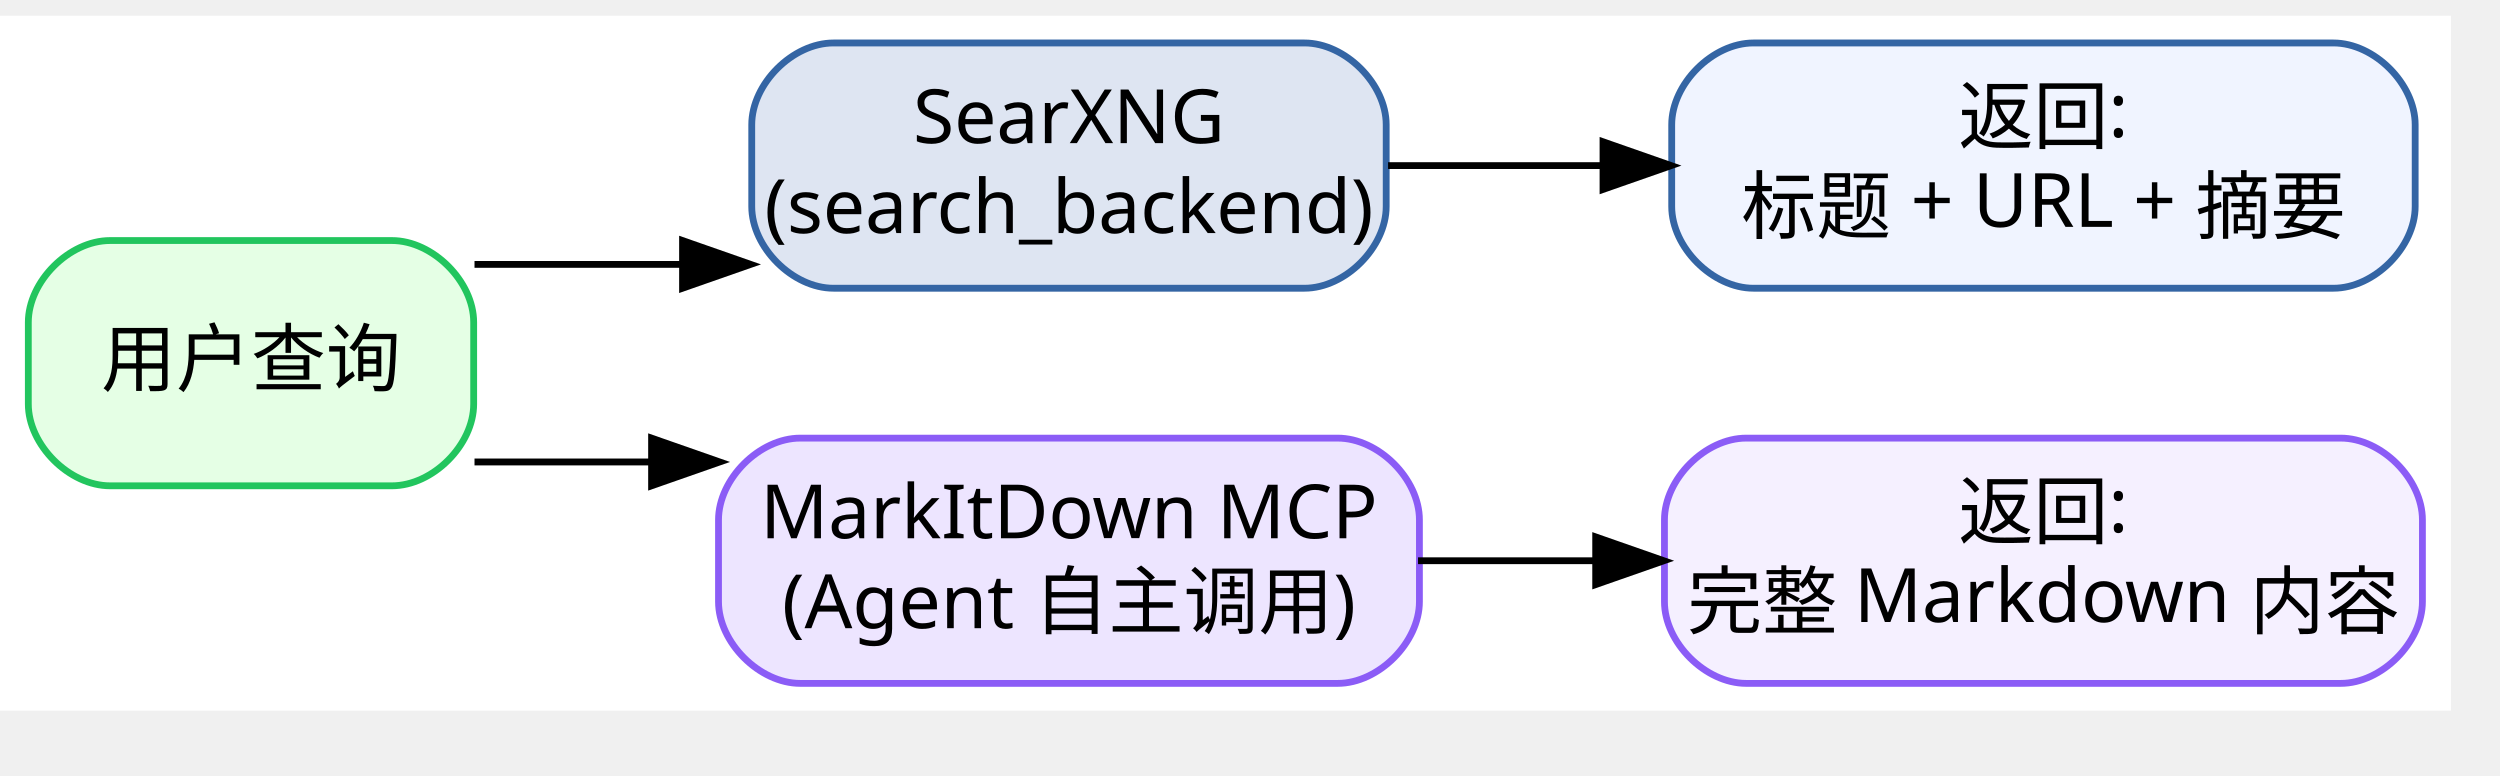
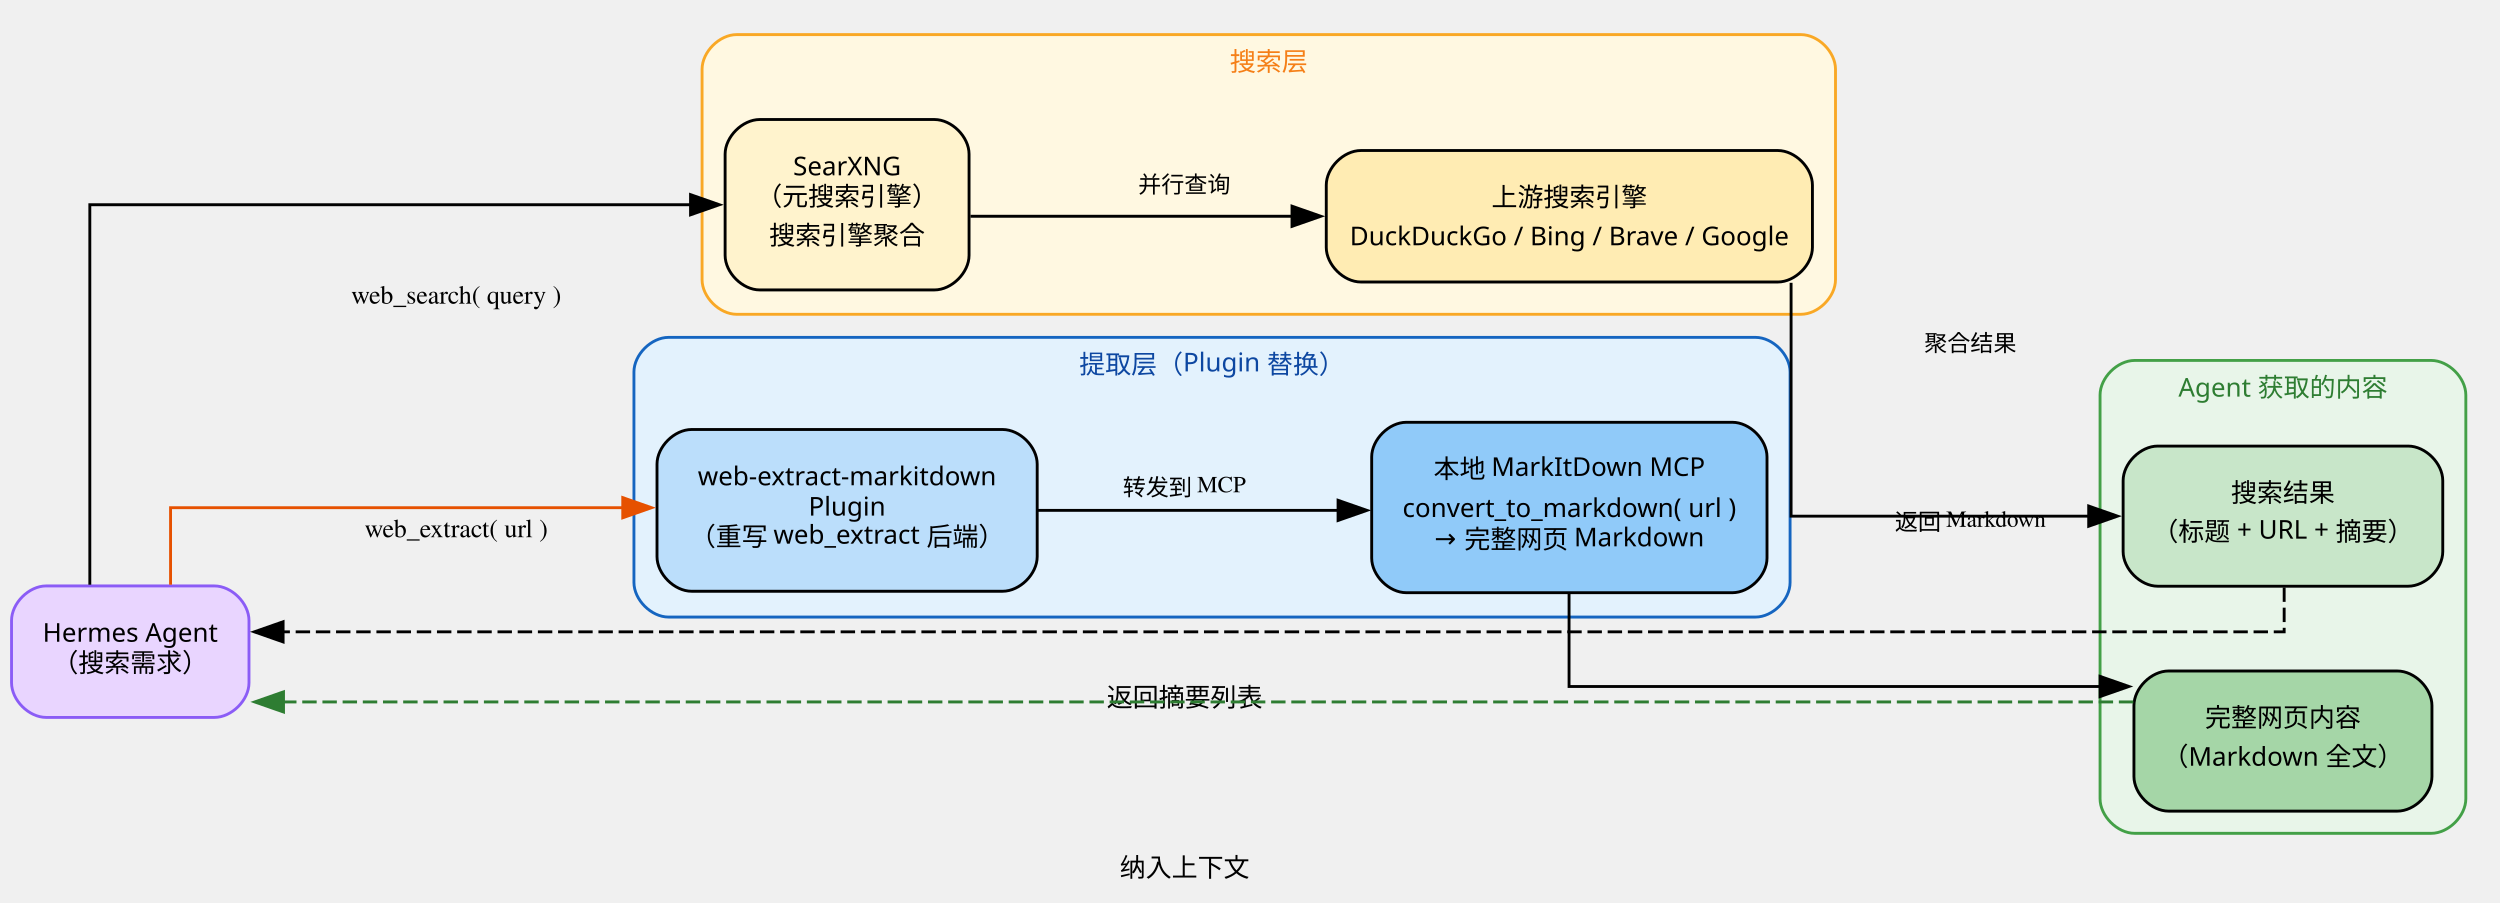
- <svg xmlns="http://www.w3.org/2000/svg" width="374pt" height="116pt" viewBox="7.20 7.20 366.95 109.20">
-   <g id="graph0" class="graph" transform="scale(1 1) rotate(0) translate(11.2 105.2)">
-     <polygon fill="#ffffff" stroke="transparent" points="-4,4 -4,-98 355.749,-98 355.749,4 -4,4" />
+ <svg xmlns="http://www.w3.org/2000/svg" width="867pt" height="313pt" viewBox="0.00 0.00 867.00 313.00">
+   <g id="graph0" class="graph" transform="scale(1 1) rotate(0) translate(4 309)">
+     <g id="clust1" class="cluster">
+       <path fill="#fff8e1" stroke="#f9a825" d="M251.48,-200C251.48,-200 620.55,-200 620.55,-200 626.55,-200 632.55,-206 632.55,-212 632.55,-212 632.55,-285 632.55,-285 632.55,-291 626.55,-297 620.55,-297 620.55,-297 251.48,-297 251.48,-297 245.48,-297 239.48,-291 239.48,-285 239.48,-285 239.48,-212 239.48,-212 239.48,-206 245.48,-200 251.48,-200" />
+       <text xml:space="preserve" text-anchor="middle" x="436.01" y="-284.45" font-family="sans-serif" font-size="9.00" fill="#f57f17">搜索层</text>
+     </g>
+     <g id="clust2" class="cluster">
+       <path fill="#e3f2fd" stroke="#1565c0" d="M227.85,-95C227.85,-95 604.8,-95 604.8,-95 610.8,-95 616.8,-101 616.8,-107 616.8,-107 616.8,-180 616.8,-180 616.8,-186 610.8,-192 604.8,-192 604.8,-192 227.85,-192 227.85,-192 221.85,-192 215.85,-186 215.85,-180 215.85,-180 215.85,-107 215.85,-107 215.85,-101 221.85,-95 227.85,-95" />
+       <text xml:space="preserve" text-anchor="middle" x="416.32" y="-179.45" font-family="sans-serif" font-size="9.00" fill="#0d47a1">提取层（Plugin 替换）</text>
+     </g>
+     <g id="clust3" class="cluster">
+       <path fill="#e8f5e9" stroke="#43a047" d="M736.3,-20C736.3,-20 839.15,-20 839.15,-20 845.15,-20 851.15,-26 851.15,-32 851.15,-32 851.15,-172 851.15,-172 851.15,-178 845.15,-184 839.15,-184 839.15,-184 736.3,-184 736.3,-184 730.3,-184 724.3,-178 724.3,-172 724.3,-172 724.3,-32 724.3,-32 724.3,-26 730.3,-20 736.3,-20" />
+       <text xml:space="preserve" text-anchor="middle" x="787.72" y="-171.45" font-family="sans-serif" font-size="9.00" fill="#2e7d32">Agent 获取的内容</text>
+     </g>
    <g id="node1" class="node">
-       <path fill="#e5ffe5" stroke="#22c55e" d="M53.526,-65C53.526,-65 12.157,-65 12.157,-65 6.157,-65 .157,-59 .157,-53 .157,-53 .157,-41 .157,-41 .157,-35 6.157,-29 12.157,-29 12.157,-29 53.526,-29 53.526,-29 59.526,-29 65.526,-35 65.526,-41 65.526,-41 65.526,-53 65.526,-53 65.526,-59 59.526,-65 53.526,-65" />
-       <text text-anchor="middle" x="32.842" y="-43.7" font-family="sans-serif" font-size="11.00" fill="#000000">用户查询</text>
+       <path fill="#e9d5ff" stroke="#8b5cf6" d="M70.35,-105.8C70.35,-105.8 12,-105.8 12,-105.8 6,-105.8 0,-99.8 0,-93.8 0,-93.8 0,-72.2 0,-72.2 0,-66.2 6,-60.2 12,-60.2 12,-60.2 70.35,-60.2 70.35,-60.2 76.35,-60.2 82.35,-66.2 82.35,-72.2 82.35,-72.2 82.35,-93.8 82.35,-93.8 82.35,-99.8 76.35,-105.8 70.35,-105.8" />
+       <text xml:space="preserve" text-anchor="middle" x="41.17" y="-86.45" font-family="sans-serif" font-size="9.00">Hermes Agent</text>
+       <text xml:space="preserve" text-anchor="middle" x="41.17" y="-75.95" font-family="sans-serif" font-size="9.00">（搜索需求）</text>
    </g>
    <g id="node2" class="node">
-       <path fill="#dee5f2" stroke="#3465a4" d="M187.465,-94C187.465,-94 118.341,-94 118.341,-94 112.341,-94 106.341,-88 106.341,-82 106.341,-82 106.341,-70 106.341,-70 106.341,-64 112.341,-58 118.341,-58 118.341,-58 187.465,-58 187.465,-58 193.465,-58 199.465,-64 199.465,-70 199.465,-70 199.465,-82 199.465,-82 199.465,-88 193.465,-94 187.465,-94" />
-       <text text-anchor="middle" x="152.903" y="-79.3" font-family="sans-serif" font-size="11.00" fill="#000000">SearXNG</text>
-       <text text-anchor="middle" x="152.903" y="-66.1" font-family="sans-serif" font-size="11.00" fill="#000000">(search_backend)</text>
+       <path fill="#fff3cd" stroke="black" d="M320.07,-267.55C320.07,-267.55 259.47,-267.55 259.47,-267.55 253.47,-267.55 247.47,-261.55 247.47,-255.55 247.47,-255.55 247.47,-220.45 247.47,-220.45 247.47,-214.45 253.47,-208.45 259.47,-208.45 259.47,-208.45 320.07,-208.45 320.07,-208.45 326.07,-208.45 332.07,-214.45 332.07,-220.45 332.07,-220.45 332.07,-255.55 332.07,-255.55 332.07,-261.55 326.07,-267.55 320.07,-267.55" />
+       <text xml:space="preserve" text-anchor="middle" x="289.77" y="-248.2" font-family="sans-serif" font-size="9.00">SearXNG</text>
+       <text xml:space="preserve" text-anchor="middle" x="289.77" y="-237.7" font-family="sans-serif" font-size="9.00">（元搜索引擎）</text>
+       <text xml:space="preserve" text-anchor="middle" x="289.77" y="-224.2" font-family="sans-serif" font-size="9.00">搜索引擎聚合</text>
    </g>
    <g id="edge1" class="edge">
-       <path fill="none" stroke="#000000" d="M65.649,-61.5C65.649,-61.5 96.184,-61.5 96.184,-61.5" />
-       <polygon fill="#000000" stroke="#000000" points="96.184,-65 106.184,-61.5 96.184,-58 96.184,-65" />
+       <path fill="none" stroke="black" d="M27.15,-106.21C27.15,-149.44 27.15,-238 27.15,-238 27.15,-238 235.48,-238 235.48,-238" />
+       <polygon fill="black" stroke="black" points="235.48,-241.5 245.48,-238 235.48,-234.5 235.48,-241.5" />
+       <text xml:space="preserve" text-anchor="middle" x="153.1" y="-203.7" font-family="Times,serif" font-size="9.00"> web_search( query )</text>
    </g>
    <g id="node4" class="node">
-       <path fill="#ede5ff" stroke="#8b5cf6" d="M192.343,-36C192.343,-36 113.463,-36 113.463,-36 107.463,-36 101.463,-30 101.463,-24 101.463,-24 101.463,-12 101.463,-12 101.463,-6 107.463,0 113.463,0 113.463,0 192.343,0 192.343,0 198.343,0 204.343,-6 204.343,-12 204.343,-12 204.343,-24 204.343,-24 204.343,-30 198.343,-36 192.343,-36" />
-       <text text-anchor="middle" x="152.903" y="-21.3" font-family="sans-serif" font-size="11.00" fill="#000000">MarkItDown MCP</text>
-       <text text-anchor="middle" x="152.903" y="-8.1" font-family="sans-serif" font-size="11.00" fill="#000000">(Agent 自主调用)</text>
+       <path fill="#bbdefb" stroke="black" d="M343.7,-160.05C343.7,-160.05 235.85,-160.05 235.85,-160.05 229.85,-160.05 223.85,-154.05 223.85,-148.05 223.85,-148.05 223.85,-115.95 223.85,-115.95 223.85,-109.95 229.85,-103.95 235.85,-103.95 235.85,-103.95 343.7,-103.95 343.7,-103.95 349.7,-103.95 355.7,-109.95 355.7,-115.95 355.7,-115.95 355.7,-148.05 355.7,-148.05 355.7,-154.05 349.7,-160.05 343.7,-160.05" />
+       <text xml:space="preserve" text-anchor="middle" x="289.77" y="-140.7" font-family="sans-serif" font-size="9.00">web-extract-markitdown</text>
+       <text xml:space="preserve" text-anchor="middle" x="289.77" y="-130.2" font-family="sans-serif" font-size="9.00">Plugin</text>
+       <text xml:space="preserve" text-anchor="middle" x="289.77" y="-119.7" font-family="sans-serif" font-size="9.00">（重写 web_extract 后端）</text>
+     </g>
+     <g id="edge5" class="edge">
+       <path fill="none" stroke="#e65100" d="M55.15,-106.21C55.15,-119.25 55.15,-132.93 55.15,-132.93 55.15,-132.93 211.97,-132.93 211.97,-132.93" />
+       <polygon fill="#e65100" stroke="#e65100" points="211.97,-136.43 221.97,-132.93 211.97,-129.43 211.97,-136.43" />
+       <text xml:space="preserve" text-anchor="middle" x="153.1" y="-122.7" font-family="Times,serif" font-size="9.00"> web_extract( url )</text>
+     </g>
+     <g id="node3" class="node">
+       <path fill="#ffecb3" stroke="black" d="M612.55,-256.8C612.55,-256.8 467.95,-256.8 467.95,-256.8 461.95,-256.8 455.95,-250.8 455.95,-244.8 455.95,-244.8 455.95,-223.2 455.95,-223.2 455.95,-217.2 461.95,-211.2 467.95,-211.2 467.95,-211.2 612.55,-211.2 612.55,-211.2 618.55,-211.2 624.55,-217.2 624.55,-223.2 624.55,-223.2 624.55,-244.8 624.55,-244.8 624.55,-250.8 618.55,-256.8 612.55,-256.8" />
+       <text xml:space="preserve" text-anchor="middle" x="540.25" y="-237.45" font-family="sans-serif" font-size="9.00">上游搜索引擎</text>
+       <text xml:space="preserve" text-anchor="middle" x="540.25" y="-223.95" font-family="sans-serif" font-size="9.00">DuckDuckGo / Bing / Brave / Google</text>
+     </g>
+     <g id="edge2" class="edge">
+       <path fill="none" stroke="black" d="M332.55,-234C332.55,-234 444.07,-234 444.07,-234" />
+       <polygon fill="black" stroke="black" points="444.07,-237.5 454.07,-234 444.07,-230.5 444.07,-237.5" />
+       <text xml:space="preserve" text-anchor="middle" x="405.82" y="-242.15" font-family="Times,serif" font-size="8.00"> 并行查询</text>
+     </g>
+     <g id="node6" class="node">
+       <path fill="#c8e6c9" stroke="black" d="M831.15,-154.3C831.15,-154.3 744.3,-154.3 744.3,-154.3 738.3,-154.3 732.3,-148.3 732.3,-142.3 732.3,-142.3 732.3,-117.7 732.3,-117.7 732.3,-111.7 738.3,-105.7 744.3,-105.7 744.3,-105.7 831.15,-105.7 831.15,-105.7 837.15,-105.7 843.15,-111.7 843.15,-117.7 843.15,-117.7 843.15,-142.3 843.15,-142.3 843.15,-148.3 837.15,-154.3 831.15,-154.3" />
+       <text xml:space="preserve" text-anchor="middle" x="787.72" y="-134.95" font-family="sans-serif" font-size="9.00">搜索结果</text>
+       <text xml:space="preserve" text-anchor="middle" x="787.72" y="-121.45" font-family="sans-serif" font-size="9.00">（标题 + URL + 摘要）</text>
    </g>
    <g id="edge3" class="edge">
-       <path fill="none" stroke="#000000" d="M65.649,-32.5C65.649,-32.5 91.638,-32.5 91.638,-32.5" />
-       <polygon fill="#000000" stroke="#000000" points="91.638,-36 101.638,-32.5 91.638,-29 91.638,-36" />
-     </g>
-     <g id="node3" class="node">
-       <path fill="#f0f4ff" stroke="#3465a4" d="M338.499,-94C338.499,-94 253.373,-94 253.373,-94 247.373,-94 241.373,-88 241.373,-82 241.373,-82 241.373,-70 241.373,-70 241.373,-64 247.373,-58 253.373,-58 253.373,-58 338.499,-58 338.499,-58 344.499,-58 350.499,-64 350.499,-70 350.499,-70 350.499,-82 350.499,-82 350.499,-88 344.499,-94 338.499,-94" />
-       <text text-anchor="middle" x="295.936" y="-79.3" font-family="sans-serif" font-size="11.00" fill="#000000">返回:</text>
-       <text text-anchor="middle" x="295.936" y="-66.1" font-family="sans-serif" font-size="11.00" fill="#000000">标题 + URL + 摘要</text>
-     </g>
-     <g id="edge2" class="edge">
-       <path fill="none" stroke="#000000" d="M199.738,-76C199.738,-76 231.291,-76 231.291,-76" />
-       <polygon fill="#000000" stroke="#000000" points="231.291,-79.5 241.291,-76 231.291,-72.5 231.291,-79.5" />
+       <path fill="none" stroke="black" d="M617.15,-210.92C617.15,-180.28 617.15,-130 617.15,-130 617.15,-130 720.36,-130 720.36,-130" />
+       <polygon fill="black" stroke="black" points="720.36,-133.5 730.36,-130 720.36,-126.5 720.36,-133.5" />
+       <text xml:space="preserve" text-anchor="middle" x="678.42" y="-187.15" font-family="Times,serif" font-size="8.00"> 聚合结果</text>
    </g>
    <g id="node5" class="node">
-       <path fill="#f5f0ff" stroke="#8b5cf6" d="M339.563,-36C339.563,-36 252.309,-36 252.309,-36 246.309,-36 240.309,-30 240.309,-24 240.309,-24 240.309,-12 240.309,-12 240.309,-6 246.309,0 252.309,0 252.309,0 339.563,0 339.563,0 345.563,0 351.563,-6 351.563,-12 351.563,-12 351.563,-24 351.563,-24 351.563,-30 345.563,-36 339.563,-36" />
-       <text text-anchor="middle" x="295.936" y="-21.3" font-family="sans-serif" font-size="11.00" fill="#000000">返回:</text>
-       <text text-anchor="middle" x="295.936" y="-8.1" font-family="sans-serif" font-size="11.00" fill="#000000">完整 Markdown 内容</text>
+       <path fill="#90caf9" stroke="black" d="M596.8,-162.55C596.8,-162.55 483.7,-162.55 483.7,-162.55 477.7,-162.55 471.7,-156.55 471.7,-150.55 471.7,-150.55 471.7,-115.45 471.7,-115.45 471.7,-109.45 477.7,-103.45 483.7,-103.45 483.7,-103.45 596.8,-103.45 596.8,-103.45 602.8,-103.45 608.8,-109.45 608.8,-115.45 608.8,-115.45 608.8,-150.55 608.8,-150.55 608.8,-156.55 602.8,-162.55 596.8,-162.55" />
+       <text xml:space="preserve" text-anchor="middle" x="540.25" y="-143.2" font-family="sans-serif" font-size="9.00">本地 MarkItDown MCP</text>
+       <text xml:space="preserve" text-anchor="middle" x="540.25" y="-129.7" font-family="sans-serif" font-size="9.00">convert_to_markdown( url )</text>
+       <text xml:space="preserve" text-anchor="middle" x="540.25" y="-119.2" font-family="sans-serif" font-size="9.00">→ 完整网页 Markdown</text>
+     </g>
+     <g id="edge6" class="edge">
+       <path fill="none" stroke="black" d="M355.91,-132C355.91,-132 460.04,-132 460.04,-132" />
+       <polygon fill="black" stroke="black" points="460.04,-135.5 470.04,-132 460.04,-128.5 460.04,-135.5" />
+       <text xml:space="preserve" text-anchor="middle" x="405.82" y="-137.15" font-family="Times,serif" font-size="8.00"> 转发到 MCP</text>
+     </g>
+     <g id="node7" class="node">
+       <path fill="#a5d6a7" stroke="black" d="M827.4,-76.3C827.4,-76.3 748.05,-76.3 748.05,-76.3 742.05,-76.3 736.05,-70.3 736.05,-64.3 736.05,-64.3 736.05,-39.7 736.05,-39.7 736.05,-33.7 742.05,-27.7 748.05,-27.7 748.05,-27.7 827.4,-27.7 827.4,-27.7 833.4,-27.7 839.4,-33.7 839.4,-39.7 839.4,-39.7 839.4,-64.3 839.4,-64.3 839.4,-70.3 833.4,-76.3 827.4,-76.3" />
+       <text xml:space="preserve" text-anchor="middle" x="787.72" y="-56.95" font-family="sans-serif" font-size="9.00">完整网页内容</text>
+       <text xml:space="preserve" text-anchor="middle" x="787.72" y="-43.45" font-family="sans-serif" font-size="9.00">（Markdown 全文）</text>
+     </g>
+     <g id="edge7" class="edge">
+       <path fill="none" stroke="black" d="M540.15,-103.06C540.15,-87.19 540.15,-70.93 540.15,-70.93 540.15,-70.93 724.31,-70.93 724.31,-70.93" />
+       <polygon fill="black" stroke="black" points="724.31,-74.43 734.31,-70.93 724.31,-67.43 724.31,-74.43" />
+       <text xml:space="preserve" text-anchor="middle" x="678.42" y="-125.15" font-family="Times,serif" font-size="8.00"> 返回 Markdown</text>
    </g>
    <g id="edge4" class="edge">
-       <path fill="none" stroke="#000000" d="M204.137,-18C204.137,-18 230.215,-18 230.215,-18" />
-       <polygon fill="#000000" stroke="#000000" points="230.215,-21.5 240.215,-18 230.215,-14.5 230.215,-21.5" />
+       <path fill="none" stroke="black" stroke-dasharray="5,2" d="M788.15,-105.27C788.15,-97.02 788.15,-89.88 788.15,-89.88 788.15,-89.88 94.18,-89.88 94.18,-89.88" />
+       <polygon fill="black" stroke="black" points="94.18,-86.38 84.18,-89.88 94.18,-93.38 94.18,-86.38" />
+       <text xml:space="preserve" text-anchor="middle" x="405.82" y="-63.95" font-family="Times,serif" font-size="9.00"> 返回摘要列表</text>
+     </g>
+     <g id="edge8" class="edge">
+       <path fill="none" stroke="#2e7d32" stroke-dasharray="5,2" d="M735.82,-65.57C735.82,-65.57 94.32,-65.57 94.32,-65.57" />
+       <polygon fill="#2e7d32" stroke="#2e7d32" points="94.32,-62.07 84.32,-65.57 94.32,-69.07 94.32,-62.07" />
+       <text xml:space="preserve" text-anchor="middle" x="405.82" y="-4.95" font-family="Times,serif" font-size="9.00"> 纳入上下文</text>
    </g>
  </g>
</svg>
